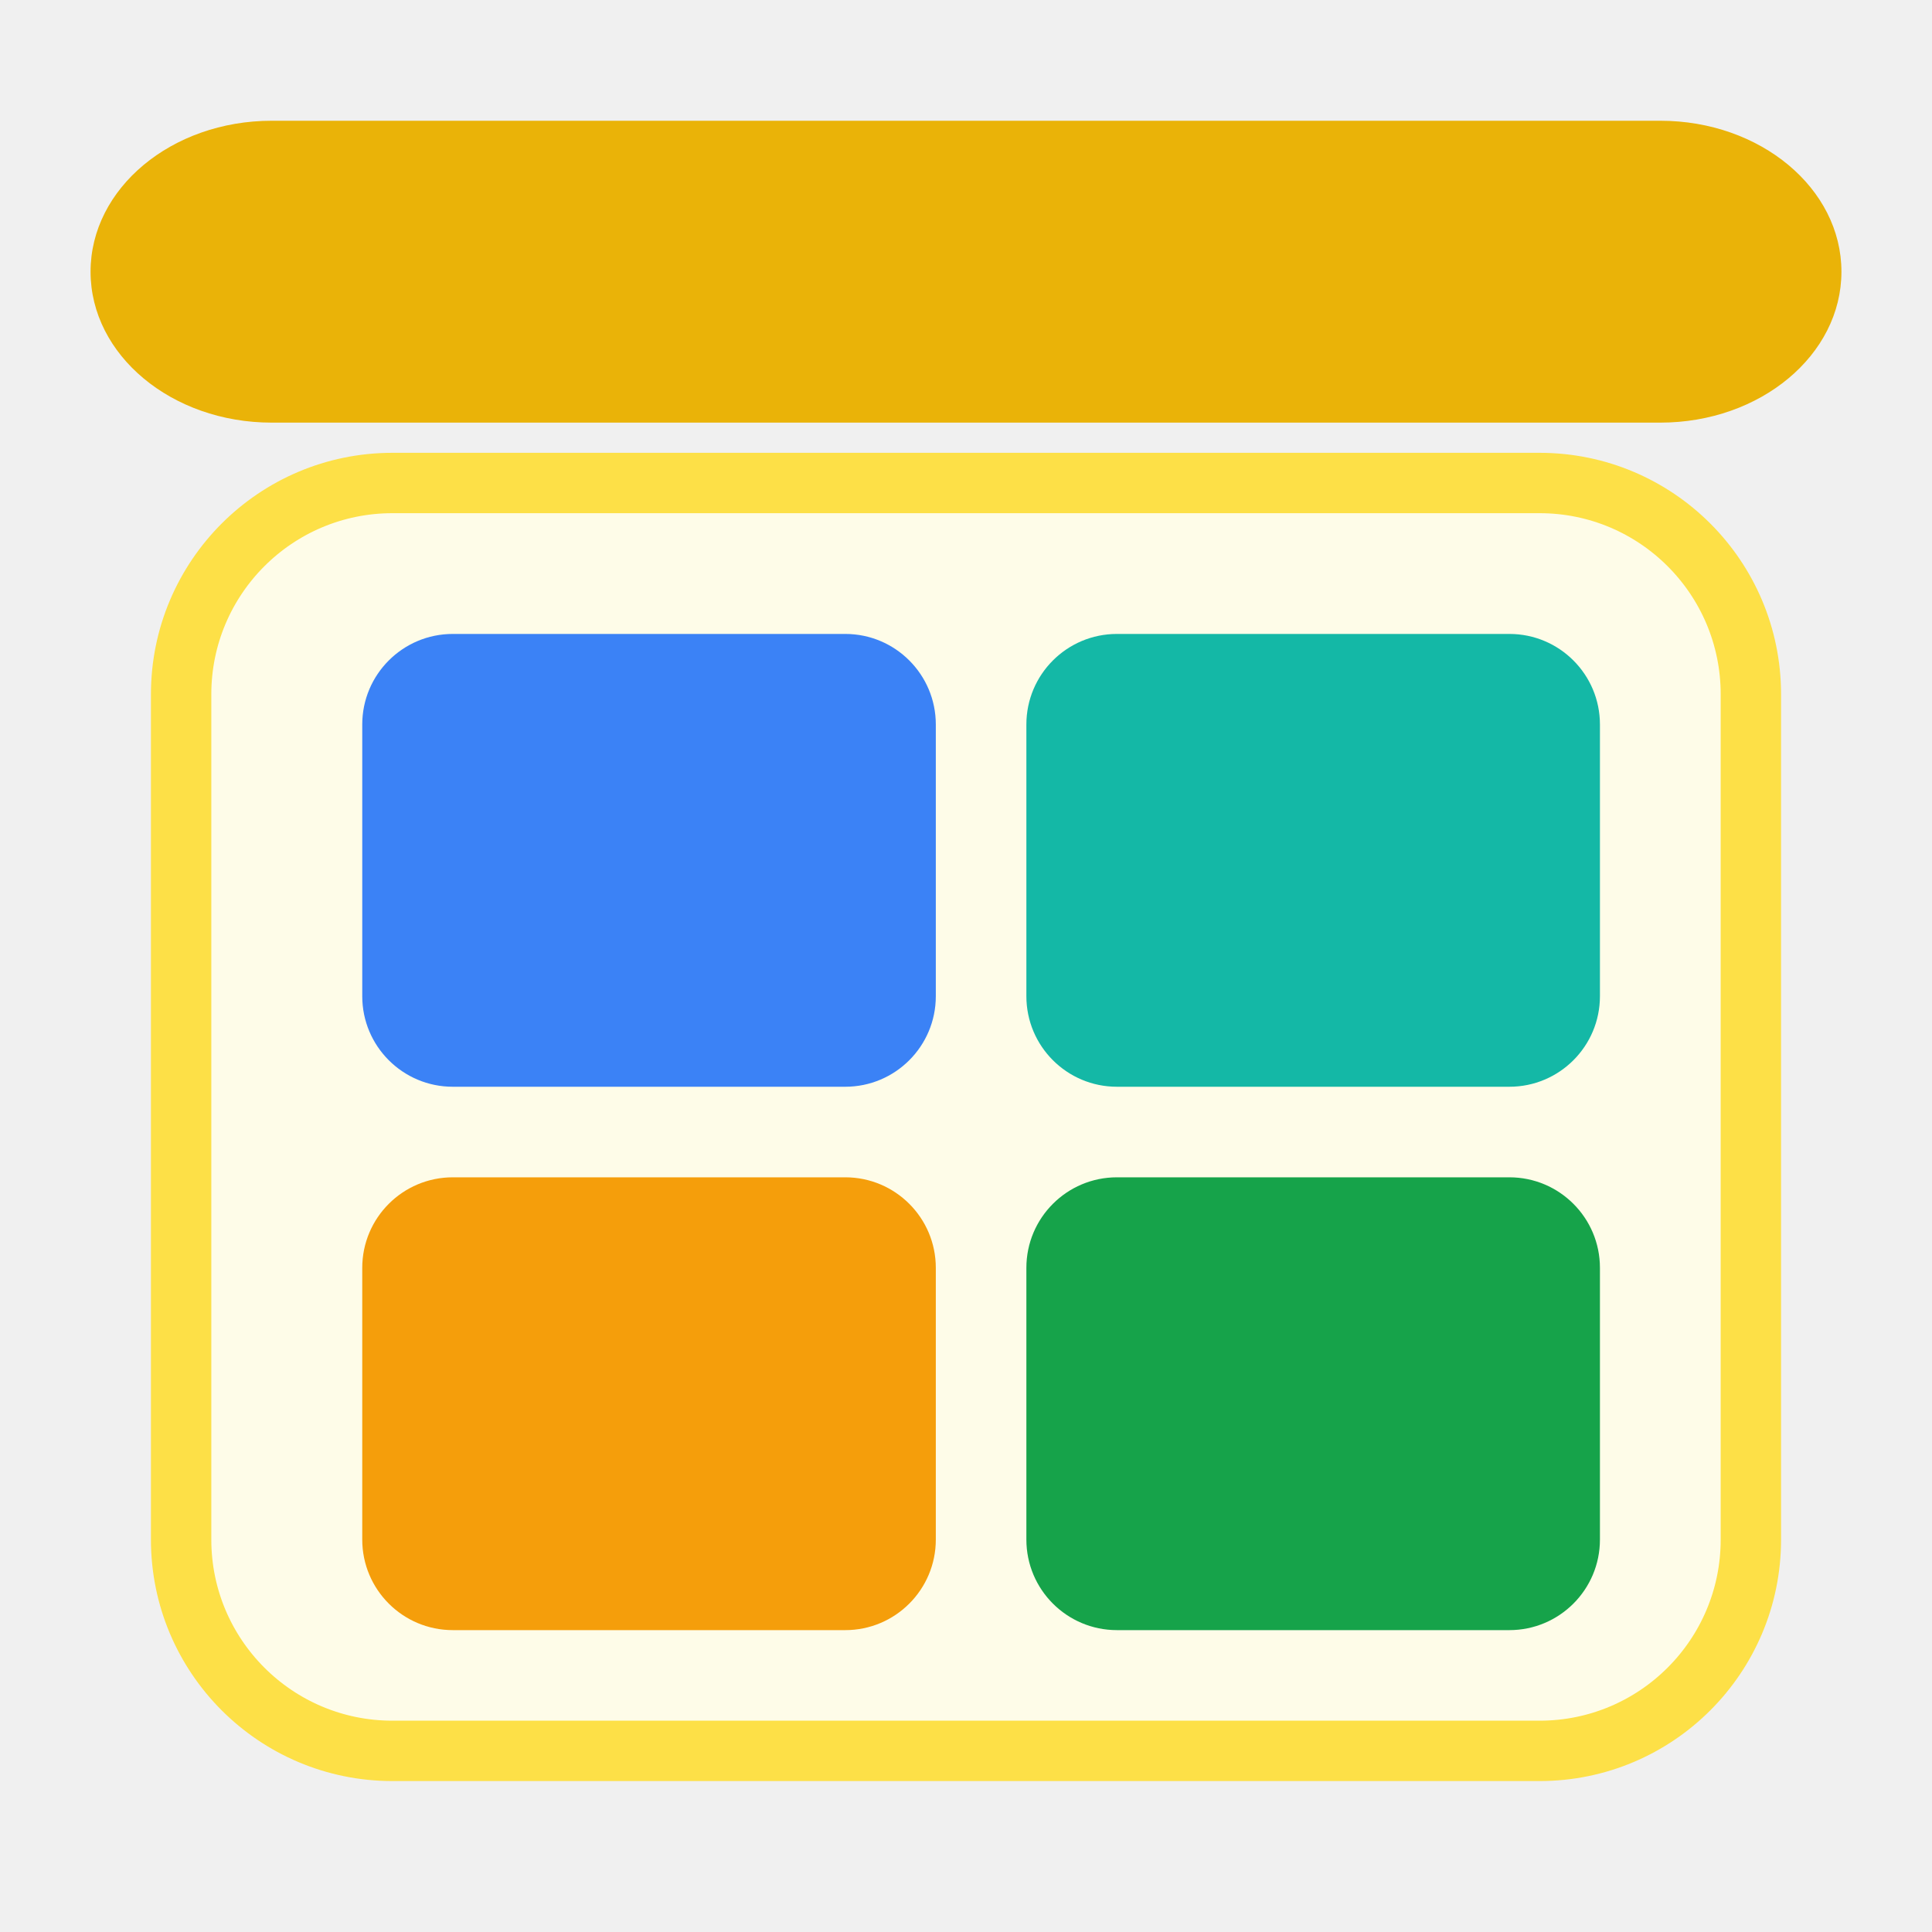
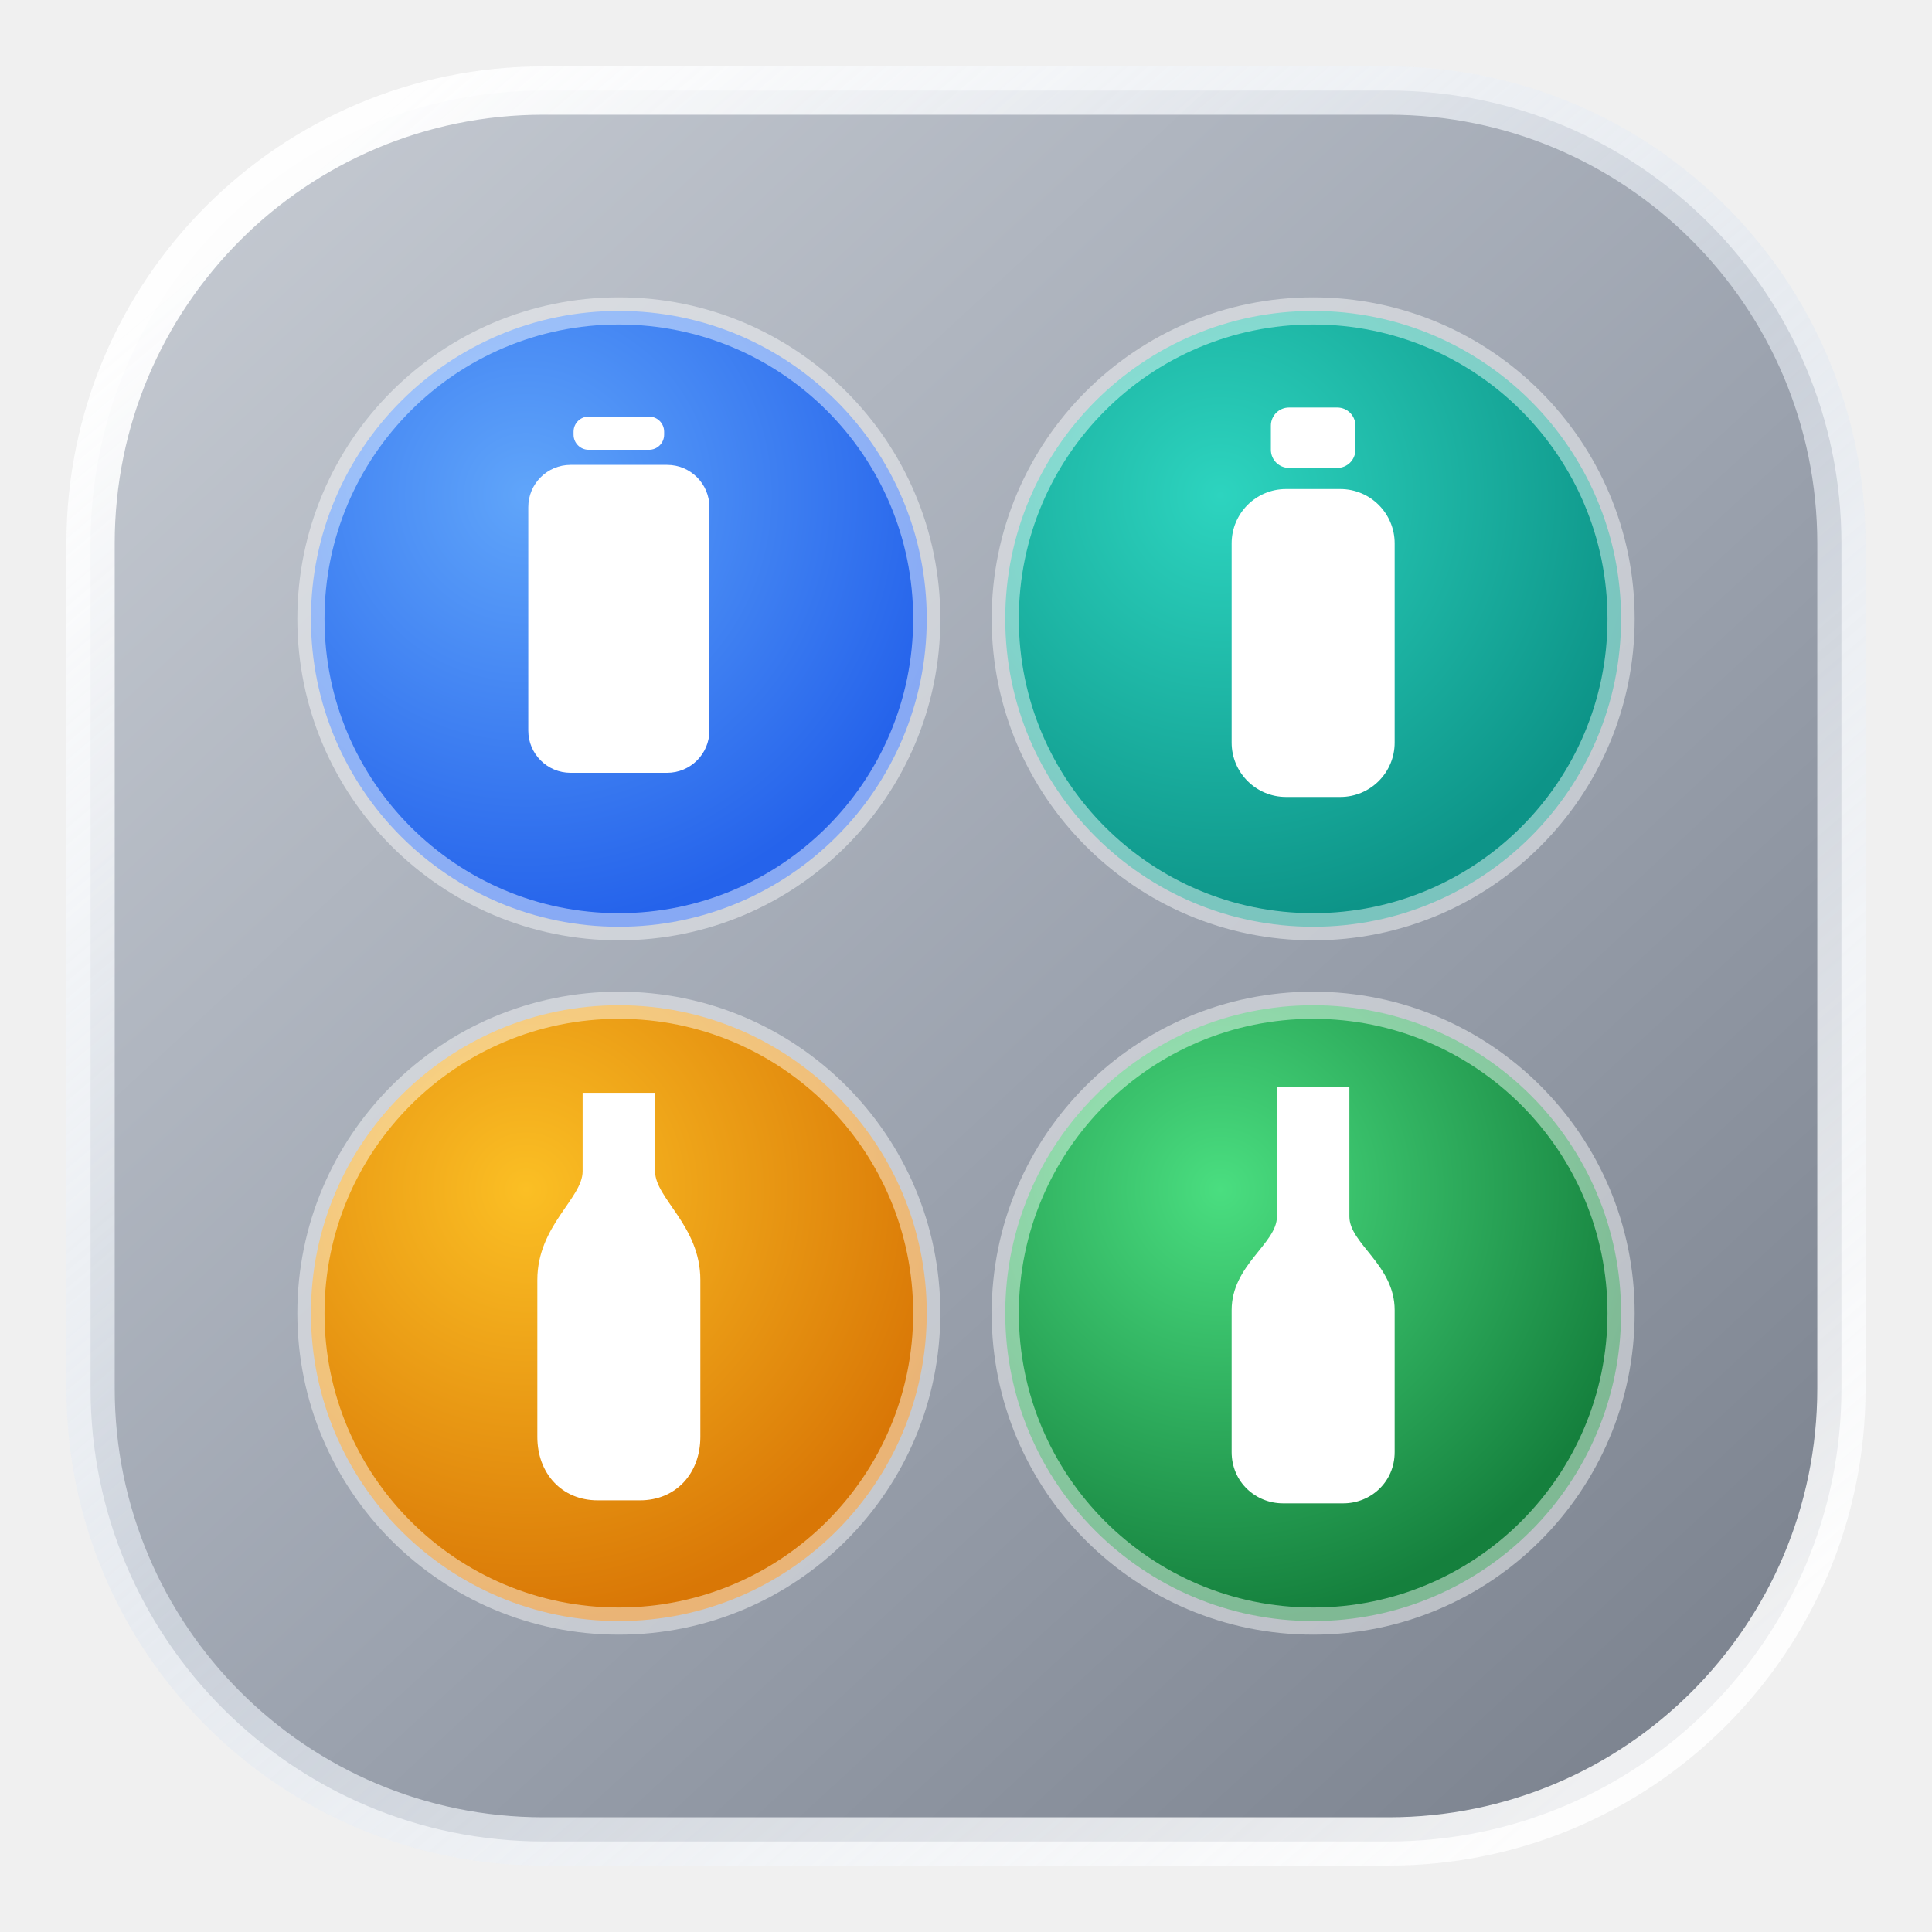
<svg xmlns="http://www.w3.org/2000/svg" viewBox="0 0 64 64" fill="none">
-   <rect x="3" y="4" width="58" height="10" rx="6" fill="#eab308" />
-   <rect x="6" y="16" width="52" height="42" rx="7" fill="#fefce8" stroke="#fde047" stroke-width="2" />
-   <rect x="12" y="21" width="19" height="15" rx="3" fill="#3b82f6" />
-   <rect x="34" y="21" width="19" height="15" rx="3" fill="#14b8a6" />
-   <rect x="12" y="39" width="19" height="15" rx="3" fill="#f59e0b" />
-   <rect x="34" y="39" width="19" height="15" rx="3" fill="#16a34a" />
+   <defs>
+     <linearGradient id="glassBody" x1="8" y1="6" x2="56" y2="58" gradientUnits="userSpaceOnUse">
+       <stop offset="0%" stop-color="#c3c8d0" />
+       <stop offset="55%" stop-color="#9ca3af" />
+       <stop offset="100%" stop-color="#7c838f" />
+     </linearGradient>
+     <linearGradient id="glassRim" x1="10" y1="6" x2="54" y2="58" gradientUnits="userSpaceOnUse">
+       <stop offset="0%" stop-color="#ffffff" stop-opacity="0.96" />
+       <stop offset="50%" stop-color="#e2e8f0" stop-opacity="0.65" />
+       <stop offset="100%" stop-color="#ffffff" stop-opacity="0.88" />
+     </linearGradient>
+     <radialGradient id="orbBlue" cx="35%" cy="30%" r="70%">
+       <stop offset="0%" stop-color="#60a5fa" />
+       <stop offset="100%" stop-color="#2563eb" />
+     </radialGradient>
+     <radialGradient id="orbTeal" cx="35%" cy="30%" r="70%">
+       <stop offset="0%" stop-color="#2dd4bf" />
+       <stop offset="100%" stop-color="#0d9488" />
+     </radialGradient>
+     <radialGradient id="orbAmber" cx="35%" cy="30%" r="70%">
+       <stop offset="0%" stop-color="#fbbf24" />
+       <stop offset="100%" stop-color="#d97706" />
+     </radialGradient>
+     <radialGradient id="orbGreen" cx="35%" cy="30%" r="70%">
+       <stop offset="0%" stop-color="#4ade80" />
+       <stop offset="100%" stop-color="#15803d" />
+     </radialGradient>
+   </defs>
+   <rect x="3" y="3" width="58" height="58" rx="15" fill="url(#glassBody)" stroke="url(#glassRim)" stroke-width="1.6" />
+   <circle cx="20.5" cy="20.5" r="10.2" fill="url(#orbBlue)" stroke="#ffffff" stroke-opacity="0.45" stroke-width="0.9" />
+   <rect x="17.5" y="15.4" width="6" height="10.2" rx="1.4" fill="#ffffff" />
+   <rect x="19" y="13.8" width="3" height="1.1" rx="0.5" fill="#ffffff" />
+   <circle cx="43.5" cy="20.5" r="10.2" fill="url(#orbTeal)" stroke="#ffffff" stroke-opacity="0.45" stroke-width="0.9" />
+   <rect x="42.1" y="13.5" width="2.8" height="2" rx="0.6" fill="#ffffff" />
+   <rect x="40.8" y="16.2" width="5.4" height="10.2" rx="1.8" fill="#ffffff" />
+   <circle cx="20.5" cy="43.5" r="10.2" fill="url(#orbAmber)" stroke="#ffffff" stroke-opacity="0.45" stroke-width="0.9" />
+   <path d="M19.3 36.2h2.4v2.6c0 .9 1.5 1.8 1.5 3.6v5.2c0 1.2-.8 2.1-2 2.1h-1.4c-1.2 0-2-.9-2-2.1v-5.2c0-1.8 1.5-2.7 1.5-3.6v-2.6Z" fill="#ffffff" />
+   <circle cx="43.5" cy="43.5" r="10.2" fill="url(#orbGreen)" stroke="#ffffff" stroke-opacity="0.45" stroke-width="0.9" />
+   <path d="M42.3 36h2.4v4.3c0 .9 1.5 1.6 1.5 3.1v4.7c0 1-.8 1.7-1.7 1.7h-2c-.9 0-1.7-.7-1.7-1.7v-4.7c0-1.5 1.5-2.2 1.5-3.1V36Z" fill="#ffffff" />
</svg>
